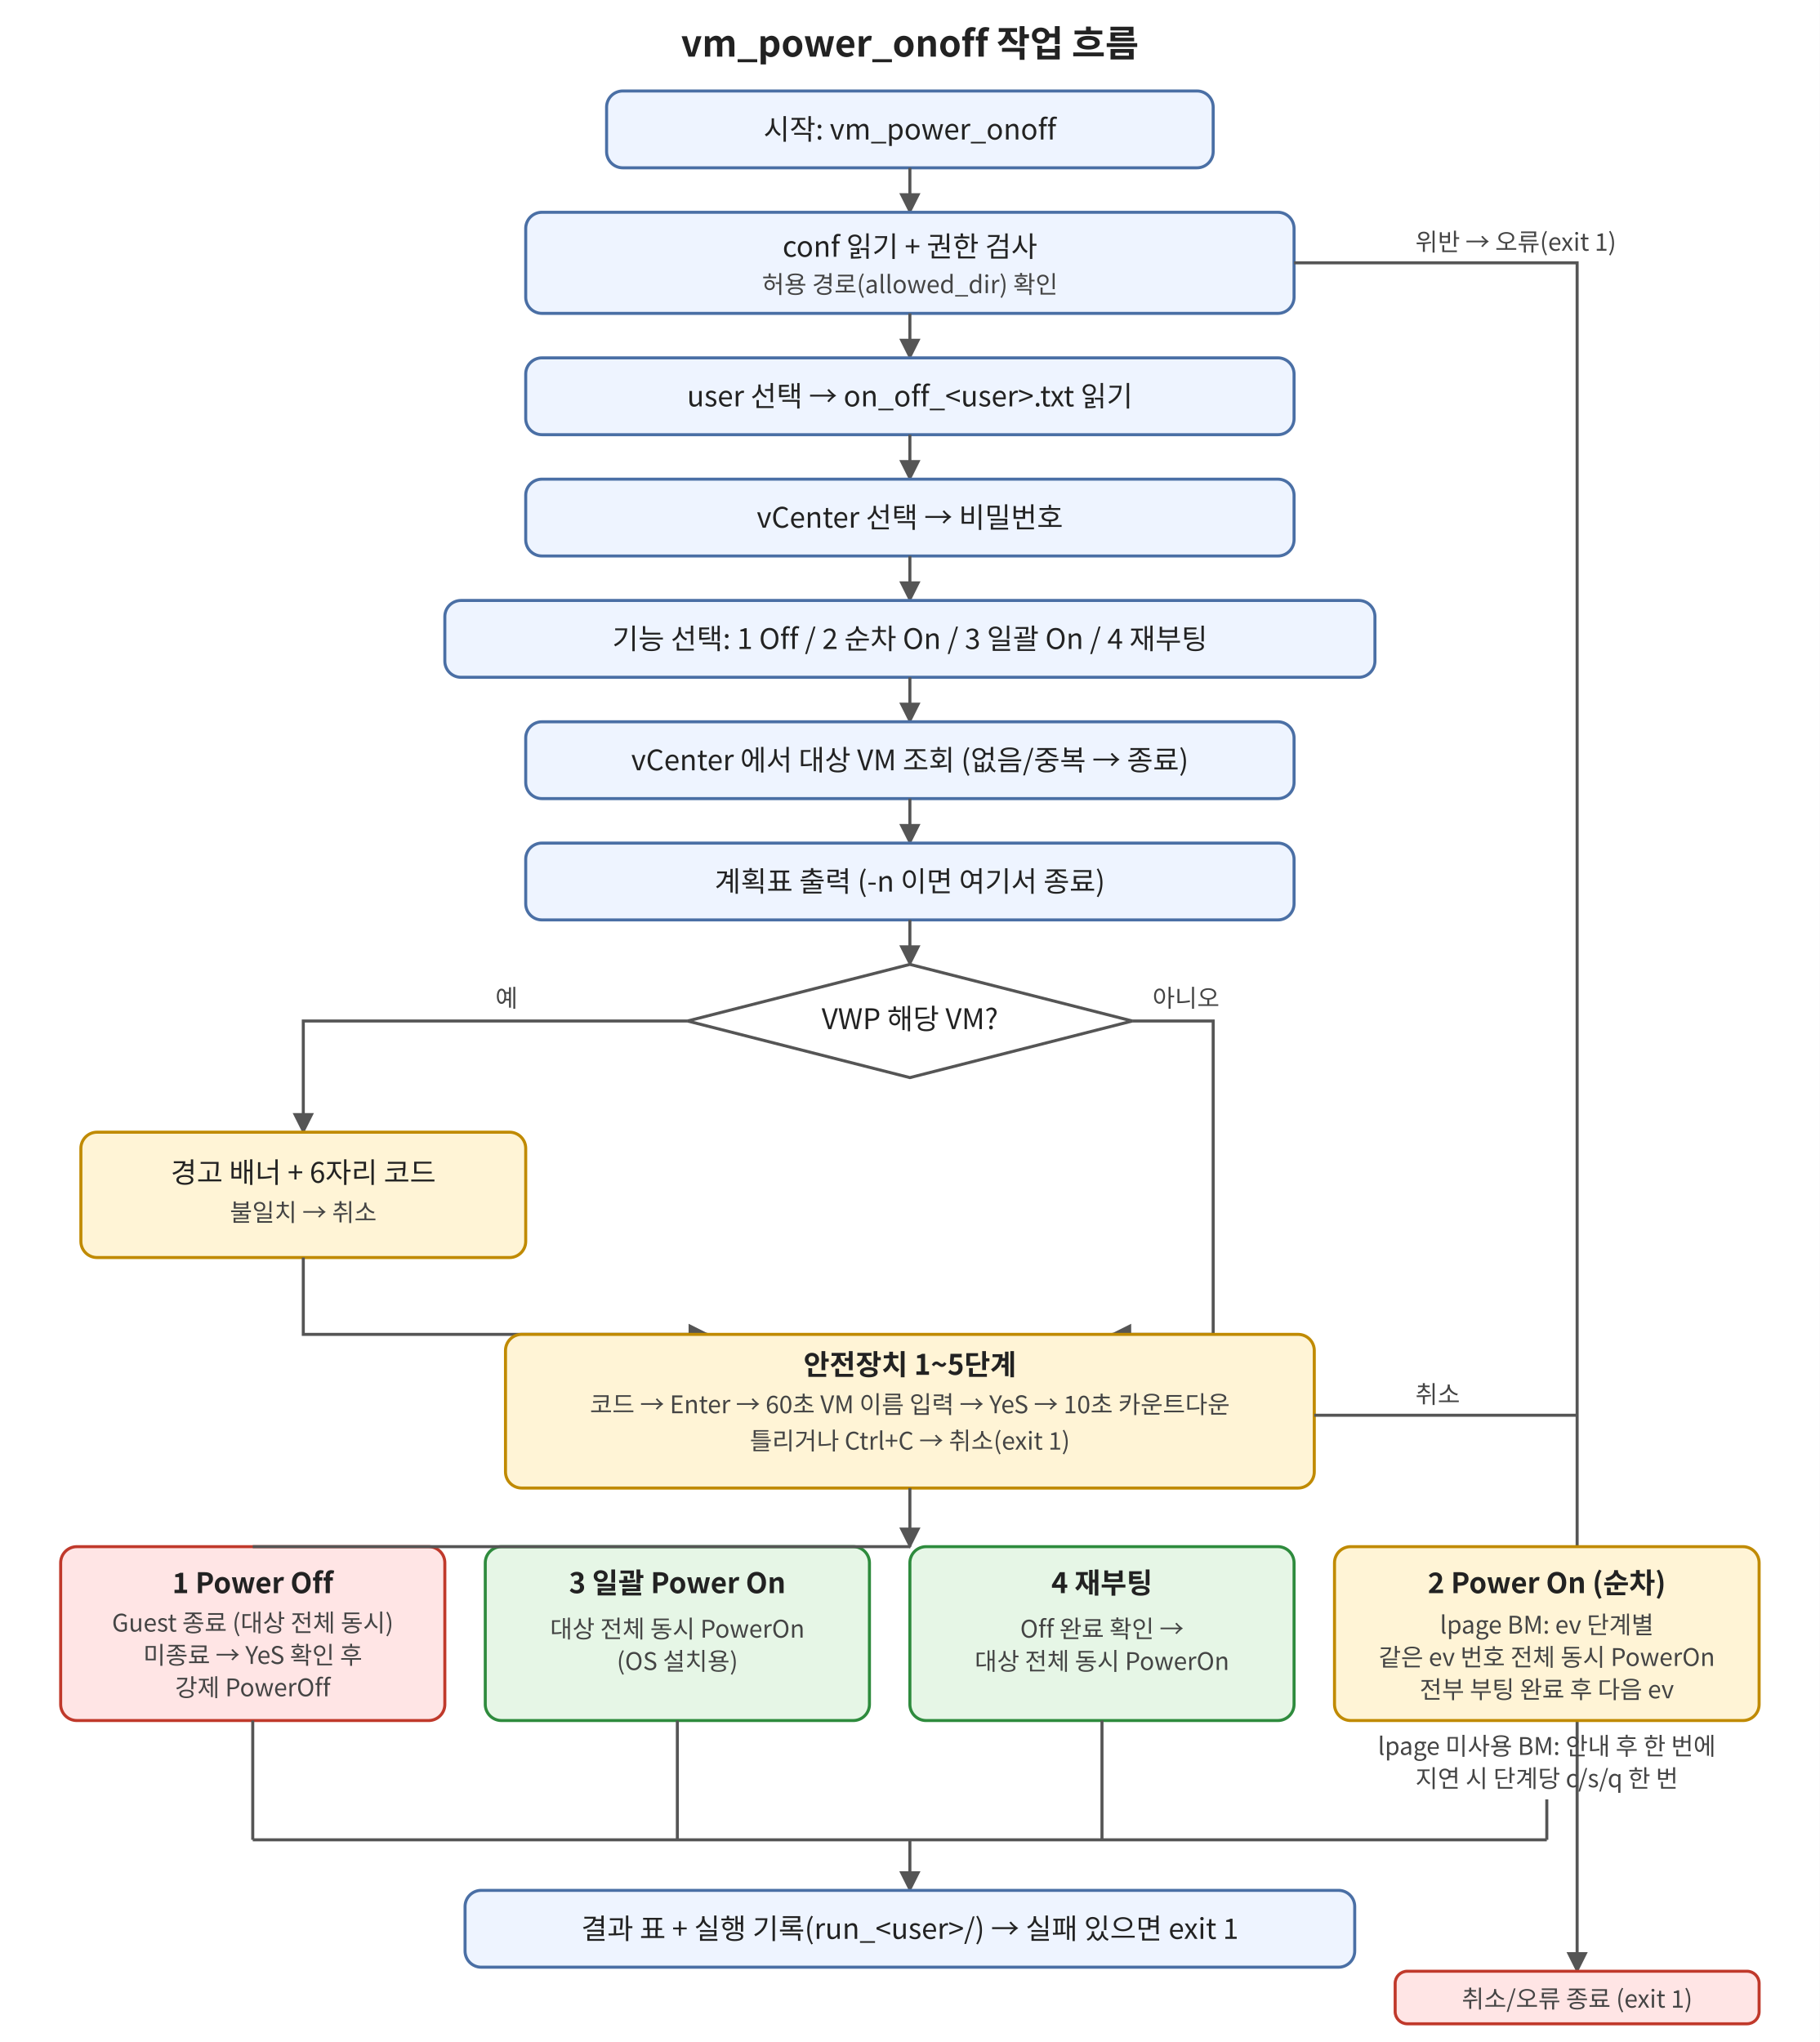
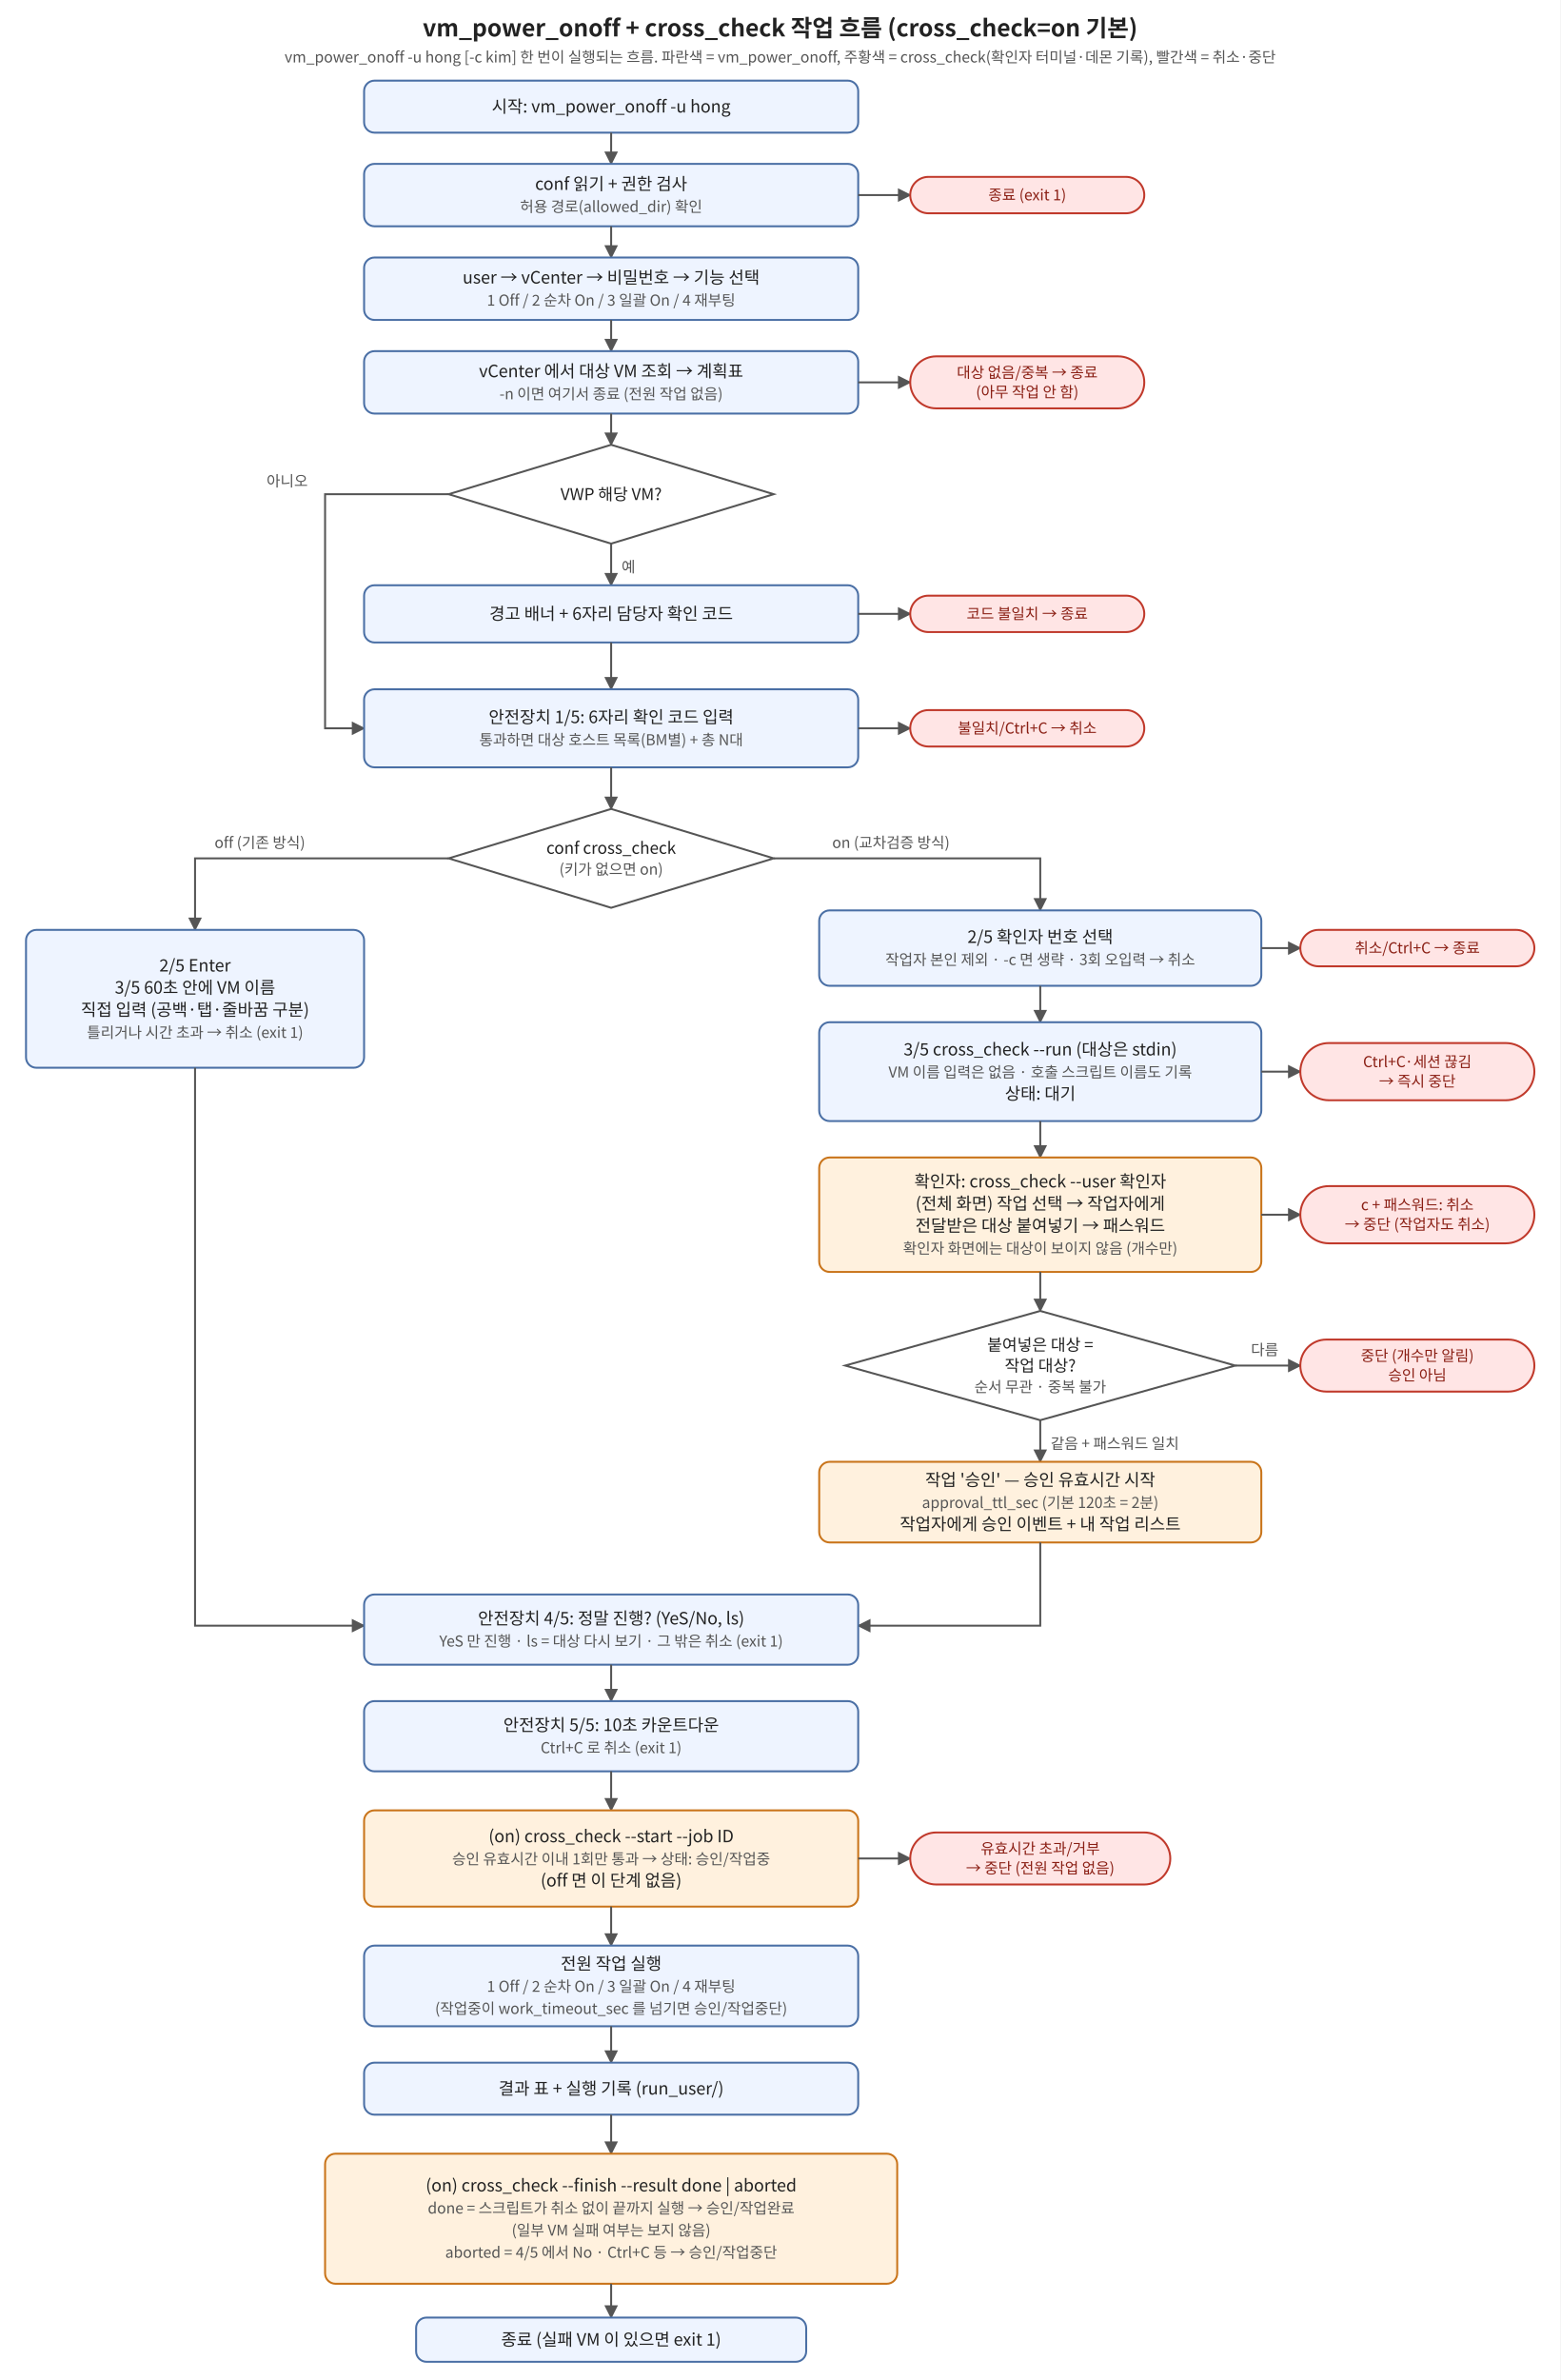
- <svg xmlns="http://www.w3.org/2000/svg" viewBox="0 0 900 1010" font-family="Malgun Gothic, Noto Sans CJK KR, sans-serif" font-size="14">
+ <svg xmlns="http://www.w3.org/2000/svg" width="1200" height="1830" viewBox="0 0 1200 1830" font-family="Malgun Gothic, Noto Sans CJK KR, sans-serif" font-size="13" role="img" aria-label="vm_power_onoff 와 cross_check 작업 흐름도">
  <defs>
    <marker id="a" viewBox="0 0 10 10" refX="9" refY="5" markerWidth="7" markerHeight="7" orient="auto-start-reverse">
      <path d="M0 0L10 5L0 10z" fill="#555" />
    </marker>
    <style>
-       .b{fill:#eef4ff;stroke:#4a6fa5;stroke-width:1.5}
-       .g{fill:#fff4d6;stroke:#c08a00;stroke-width:1.5}
-       .r{fill:#ffe5e5;stroke:#c0392b;stroke-width:1.5}
-       .o{fill:#e6f6e6;stroke:#2e8b3d;stroke-width:1.5}
-       .d{fill:#fff;stroke:#555;stroke-width:1.5}
-       text{fill:#222} .s{font-size:12px;fill:#444}
-       line,path.l{stroke:#555;stroke-width:1.5;fill:none}
-     </style>
+ .b{fill:#eef4ff;stroke:#4a6fa5;stroke-width:1.5}
+ .o{fill:#fff1de;stroke:#c9741a;stroke-width:1.5}
+ .d{fill:#fff;stroke:#555;stroke-width:1.5}
+ .r{fill:#ffe5e5;stroke:#c0392b;stroke-width:1.5}
+ text{fill:#222}
+ .s{fill:#555}
+ .rt{fill:#8a1f14}
+ path.l{stroke:#555;stroke-width:1.5;fill:none}
+ </style>
  </defs>
-   <rect width="900" height="1010" fill="#fff" />
-   <text x="450" y="28" text-anchor="middle" font-size="18" font-weight="bold">vm_power_onoff 작업 흐름</text>
-   <rect class="b" x="300" y="45" width="300" height="38" rx="8" />
-   <text x="450" y="69" text-anchor="middle">시작: vm_power_onoff</text>
-   <line x1="450" y1="83" x2="450" y2="105" marker-end="url(#a)" />
-   <rect class="b" x="260" y="105" width="380" height="50" rx="8" />
-   <text x="450" y="127" text-anchor="middle">conf 읽기 + 권한 검사</text>
-   <text x="450" y="145" text-anchor="middle" class="s">허용 경로(allowed_dir) 확인</text>
-   <path class="l" d="M640 130 H780 V975" marker-end="url(#a)" />
-   <text x="700" y="124" class="s">위반 → 오류(exit 1)</text>
-   <line x1="450" y1="155" x2="450" y2="177" marker-end="url(#a)" />
-   <rect class="b" x="260" y="177" width="380" height="38" rx="8" />
-   <text x="450" y="201" text-anchor="middle">user 선택 → on_off_&lt;user&gt;.txt 읽기</text>
-   <line x1="450" y1="215" x2="450" y2="237" marker-end="url(#a)" />
-   <rect class="b" x="260" y="237" width="380" height="38" rx="8" />
-   <text x="450" y="261" text-anchor="middle">vCenter 선택 → 비밀번호</text>
-   <line x1="450" y1="275" x2="450" y2="297" marker-end="url(#a)" />
-   <rect class="b" x="220" y="297" width="460" height="38" rx="8" />
-   <text x="450" y="321" text-anchor="middle">기능 선택: 1 Off / 2 순차 On / 3 일괄 On / 4 재부팅</text>
-   <line x1="450" y1="335" x2="450" y2="357" marker-end="url(#a)" />
-   <rect class="b" x="260" y="357" width="380" height="38" rx="8" />
-   <text x="450" y="381" text-anchor="middle">vCenter 에서 대상 VM 조회 (없음/중복 → 종료)</text>
-   <line x1="450" y1="395" x2="450" y2="417" marker-end="url(#a)" />
-   <rect class="b" x="260" y="417" width="380" height="38" rx="8" />
-   <text x="450" y="441" text-anchor="middle">계획표 출력 (-n 이면 여기서 종료)</text>
-   <line x1="450" y1="455" x2="450" y2="477" marker-end="url(#a)" />
-   <path class="d" d="M450 477 L560 505 L450 533 L340 505 Z" />
-   <text x="450" y="509" text-anchor="middle">VWP 해당 VM?</text>
-   <path class="l" d="M340 505 H150 V560" marker-end="url(#a)" />
-   <text x="245" y="498" class="s">예</text>
-   <rect class="g" x="40" y="560" width="220" height="62" rx="8" />
-   <text x="150" y="585" text-anchor="middle">경고 배너 + 6자리 코드</text>
-   <text x="150" y="604" text-anchor="middle" class="s">불일치 → 취소</text>
-   <path class="l" d="M150 622 V660 H350" marker-end="url(#a)" />
-   <path class="l" d="M560 505 H600 V660 H550" marker-end="url(#a)" />
-   <text x="570" y="498" class="s">아니오</text>
-   <rect class="g" x="250" y="640" width="400" height="76" rx="8" transform="translate(0,20)" />
-   <text x="450" y="680" text-anchor="middle" font-weight="bold">안전장치 1~5단계</text>
-   <text x="450" y="699" text-anchor="middle" class="s">코드 → Enter → 60초 VM 이름 입력 → YeS → 10초 카운트다운</text>
-   <text x="450" y="717" text-anchor="middle" class="s">틀리거나 Ctrl+C → 취소(exit 1)</text>
-   <path class="l" d="M650 700 H780" />
-   <text x="700" y="694" class="s">취소</text>
-   <line x1="450" y1="736" x2="450" y2="765" marker-end="url(#a)" />
-   <rect class="r" x="30" y="765" width="190" height="86" rx="8" />
-   <text x="125" y="788" text-anchor="middle" font-weight="bold">1 Power Off</text>
-   <text x="125" y="807" text-anchor="middle" class="s">Guest 종료 (대상 전체 동시)</text>
-   <text x="125" y="823" text-anchor="middle" class="s">미종료 → YeS 확인 후</text>
-   <text x="125" y="839" text-anchor="middle" class="s">강제 PowerOff</text>
-   <rect class="o" x="240" y="765" width="190" height="86" rx="8" />
-   <text x="335" y="788" text-anchor="middle" font-weight="bold">3 일괄 Power On</text>
-   <text x="335" y="810" text-anchor="middle" class="s">대상 전체 동시 PowerOn</text>
-   <text x="335" y="826" text-anchor="middle" class="s">(OS 설치용)</text>
-   <rect class="o" x="450" y="765" width="190" height="86" rx="8" />
-   <text x="545" y="788" text-anchor="middle" font-weight="bold">4 재부팅</text>
-   <text x="545" y="810" text-anchor="middle" class="s">Off 완료 확인 →</text>
-   <text x="545" y="826" text-anchor="middle" class="s">대상 전체 동시 PowerOn</text>
-   <rect class="g" x="660" y="765" width="210" height="86" rx="8" />
-   <text x="765" y="788" text-anchor="middle" font-weight="bold">2 Power On (순차)</text>
-   <text x="765" y="808" text-anchor="middle" class="s">lpage BM: ev 단계별</text>
-   <text x="765" y="824" text-anchor="middle" class="s">같은 ev 번호 전체 동시 PowerOn</text>
-   <text x="765" y="840" text-anchor="middle" class="s">전부 부팅 완료 후 다음 ev</text>
-   <text x="765" y="868" text-anchor="middle" class="s">lpage 미사용 BM: 안내 후 한 번에</text>
-   <text x="765" y="884" text-anchor="middle" class="s">지연 시 단계당 c/s/q 한 번</text>
-   <path class="l" d="M450 765 H125 V765" />
-   <line x1="125" y1="851" x2="125" y2="910" />
-   <line x1="335" y1="851" x2="335" y2="910" />
-   <line x1="545" y1="851" x2="545" y2="910" />
-   <line x1="765" y1="890" x2="765" y2="910" />
-   <path class="l" d="M125 910 H765" />
-   <line x1="450" y1="910" x2="450" y2="935" marker-end="url(#a)" />
-   <rect class="b" x="230" y="935" width="440" height="38" rx="8" />
-   <text x="450" y="959" text-anchor="middle">결과 표 + 실행 기록(run_&lt;user&gt;/) → 실패 있으면 exit 1</text>
-   <rect class="r" x="690" y="975" width="180" height="26" rx="6" />
-   <text x="780" y="993" text-anchor="middle" class="s">취소/오류 종료 (exit 1)</text>
+   <rect width="1200" height="1830" fill="#ffffff" />
+   <text x="600.0" y="28" text-anchor="middle" font-size="18" font-weight="bold">vm_power_onoff + cross_check 작업 흐름 (cross_check=on 기본)</text>
+   <text x="600.0" y="48" text-anchor="middle" font-size="11.5" class="s">vm_power_onoff -u hong [-c kim] 한 번이 실행되는 흐름. 파란색 = vm_power_onoff, 주황색 = cross_check(확인자 터미널·데몬 기록), 빨간색 = 취소·중단</text>
+   <rect class="b" x="280" y="62" width="380" height="40" rx="8" />
+   <text x="470" y="86.5" text-anchor="middle" font-size="13">시작: vm_power_onoff -u hong</text>
+   <path class="l" d="M470 102 L470 126" marker-end="url(#a)" />
+   <rect class="b" x="280" y="126" width="380" height="48" rx="8" />
+   <text x="470" y="146.0" text-anchor="middle" font-size="13">conf 읽기 + 권한 검사</text>
+   <text x="470" y="163.0" text-anchor="middle" font-size="11.5" class="s">허용 경로(allowed_dir) 확인</text>
+   <path class="l" d="M660 150 L700 150" marker-end="url(#a)" />
+   <rect class="r" x="700" y="136" width="180" height="28" rx="14" />
+   <text x="790.0" y="154.0" text-anchor="middle" font-size="11.5" class="rt">종료 (exit 1)</text>
+   <path class="l" d="M470 174 L470 198" marker-end="url(#a)" />
+   <rect class="b" x="280" y="198" width="380" height="48" rx="8" />
+   <text x="470" y="218.0" text-anchor="middle" font-size="13">user → vCenter → 비밀번호 → 기능 선택</text>
+   <text x="470" y="235.0" text-anchor="middle" font-size="11.5" class="s">1 Off / 2 순차 On / 3 일괄 On / 4 재부팅</text>
+   <path class="l" d="M470 246 L470 270" marker-end="url(#a)" />
+   <rect class="b" x="280" y="270" width="380" height="48" rx="8" />
+   <text x="470" y="290.0" text-anchor="middle" font-size="13">vCenter 에서 대상 VM 조회 → 계획표</text>
+   <text x="470" y="307.0" text-anchor="middle" font-size="11.5" class="s">-n 이면 여기서 종료 (전원 작업 없음)</text>
+   <path class="l" d="M660 294 L700 294" marker-end="url(#a)" />
+   <rect class="r" x="700" y="274" width="180" height="40" rx="20" />
+   <text x="790.0" y="290.5" text-anchor="middle" font-size="11.5" class="rt">대상 없음/중복 → 종료</text>
+   <text x="790.0" y="305.5" text-anchor="middle" font-size="11.5" class="rt">(아무 작업 안 함)</text>
+   <path class="l" d="M470 318 L470 342" marker-end="url(#a)" />
+   <polygon class="d" points="470,342 595,380 470,418 345,380" />
+   <text x="470" y="384.5" text-anchor="middle" font-size="12.5">VWP 해당 VM?</text>
+   <path class="l" d="M470 418 L470 450" marker-end="url(#a)" />
+   <text x="478" y="440" text-anchor="start" font-size="11.5" class="s">예</text>
+   <rect class="b" x="280" y="450" width="380" height="44" rx="8" />
+   <text x="470" y="476.5" text-anchor="middle" font-size="13">경고 배너 + 6자리 담당자 확인 코드</text>
+   <path class="l" d="M660 472 L700 472" marker-end="url(#a)" />
+   <rect class="r" x="700" y="458" width="180" height="28" rx="14" />
+   <text x="790.0" y="476.0" text-anchor="middle" font-size="11.5" class="rt">코드 불일치 → 종료</text>
+   <path class="l" d="M345 380 L250 380 L250 560 L280 560" marker-end="url(#a)" />
+   <text x="205" y="374" text-anchor="start" font-size="11.5" class="s">아니오</text>
+   <path class="l" d="M470 494 L470 530" marker-end="url(#a)" />
+   <rect class="b" x="280" y="530" width="380" height="60" rx="8" />
+   <text x="470" y="556.0" text-anchor="middle" font-size="13">안전장치 1/5: 6자리 확인 코드 입력</text>
+   <text x="470" y="573.0" text-anchor="middle" font-size="11.5" class="s">통과하면 대상 호스트 목록(BM별) + 총 N대</text>
+   <path class="l" d="M660 560 L700 560" marker-end="url(#a)" />
+   <rect class="r" x="700" y="546" width="180" height="28" rx="14" />
+   <text x="790.0" y="564.0" text-anchor="middle" font-size="11.5" class="rt">불일치/Ctrl+C → 취소</text>
+   <path class="l" d="M470 590 L470 622" marker-end="url(#a)" />
+   <polygon class="d" points="470,622 595,660 470,698 345,660" />
+   <text x="470" y="656.5" text-anchor="middle" font-size="12.5">conf cross_check</text>
+   <text x="470" y="672.5" text-anchor="middle" font-size="11.5" class="s">(키가 없으면 on)</text>
+   <path class="l" d="M345 660 L150 660 L150 715" marker-end="url(#a)" />
+   <text x="165" y="652" text-anchor="start" font-size="11.5" class="s">off (기존 방식)</text>
+   <rect class="b" x="20" y="715" width="260" height="106" rx="8" />
+   <text x="150" y="747.0" text-anchor="middle" font-size="13">2/5 Enter</text>
+   <text x="150" y="764.0" text-anchor="middle" font-size="13">3/5 60초 안에 VM 이름</text>
+   <text x="150" y="781.0" text-anchor="middle" font-size="13">직접 입력 (공백·탭·줄바꿈 구분)</text>
+   <text x="150" y="798.0" text-anchor="middle" font-size="11.5" class="s">틀리거나 시간 초과 → 취소 (exit 1)</text>
+   <path class="l" d="M595 660 L800 660 L800 700" marker-end="url(#a)" />
+   <text x="640" y="652" text-anchor="start" font-size="11.5" class="s">on (교차검증 방식)</text>
+   <rect class="b" x="630" y="700" width="340" height="58" rx="8" />
+   <text x="800" y="725.0" text-anchor="middle" font-size="13">2/5 확인자 번호 선택</text>
+   <text x="800" y="742.0" text-anchor="middle" font-size="11.5" class="s">작업자 본인 제외 · -c 면 생략 · 3회 오입력 → 취소</text>
+   <path class="l" d="M970 729 L1000 729" marker-end="url(#a)" />
+   <rect class="r" x="1000" y="715" width="180" height="28" rx="14" />
+   <text x="1090.0" y="733.0" text-anchor="middle" font-size="11.5" class="rt">취소/Ctrl+C → 종료</text>
+   <path class="l" d="M800 758 L800 786" marker-end="url(#a)" />
+   <rect class="b" x="630" y="786" width="340" height="76" rx="8" />
+   <text x="800" y="811.5" text-anchor="middle" font-size="13">3/5 cross_check --run (대상은 stdin)</text>
+   <text x="800" y="828.5" text-anchor="middle" font-size="11.5" class="s">VM 이름 입력은 없음 · 호출 스크립트 이름도 기록</text>
+   <text x="800" y="845.5" text-anchor="middle" font-size="13">상태: 대기</text>
+   <path class="l" d="M970 824 L1000 824" marker-end="url(#a)" />
+   <rect class="r" x="1000" y="802" width="180" height="44" rx="22" />
+   <text x="1090.0" y="820.5" text-anchor="middle" font-size="11.5" class="rt">Ctrl+C·세션 끊김</text>
+   <text x="1090.0" y="835.5" text-anchor="middle" font-size="11.5" class="rt">→ 즉시 중단</text>
+   <path class="l" d="M800 862 L800 890" marker-end="url(#a)" />
+   <rect class="o" x="630" y="890" width="340" height="88" rx="8" />
+   <text x="800" y="913.0" text-anchor="middle" font-size="13">확인자: cross_check --user 확인자</text>
+   <text x="800" y="930.0" text-anchor="middle" font-size="13">(전체 화면) 작업 선택 → 작업자에게</text>
+   <text x="800" y="947.0" text-anchor="middle" font-size="13">전달받은 대상 붙여넣기 → 패스워드</text>
+   <text x="800" y="964.0" text-anchor="middle" font-size="11.5" class="s">확인자 화면에는 대상이 보이지 않음 (개수만)</text>
+   <path class="l" d="M970 934 L1000 934" marker-end="url(#a)" />
+   <rect class="r" x="1000" y="912" width="180" height="44" rx="22" />
+   <text x="1090.0" y="930.5" text-anchor="middle" font-size="11.5" class="rt">c + 패스워드: 취소</text>
+   <text x="1090.0" y="945.5" text-anchor="middle" font-size="11.5" class="rt">→ 중단 (작업자도 취소)</text>
+   <path class="l" d="M800 978 L800 1008" marker-end="url(#a)" />
+   <polygon class="d" points="800,1008 950,1050 800,1092 650,1050" />
+   <text x="800" y="1038.5" text-anchor="middle" font-size="12.5">붙여넣은 대상 =</text>
+   <text x="800" y="1054.5" text-anchor="middle" font-size="12.5">작업 대상?</text>
+   <text x="800" y="1070.5" text-anchor="middle" font-size="11.5" class="s">순서 무관 · 중복 불가</text>
+   <path class="l" d="M950 1050 L1000 1050" marker-end="url(#a)" />
+   <text x="962" y="1042" text-anchor="start" font-size="11.5" class="s">다름</text>
+   <rect class="r" x="1000" y="1030" width="180" height="40" rx="20" />
+   <text x="1090.0" y="1046.5" text-anchor="middle" font-size="11.5" class="rt">중단 (개수만 알림)</text>
+   <text x="1090.0" y="1061.5" text-anchor="middle" font-size="11.5" class="rt">승인 아님</text>
+   <path class="l" d="M800 1092 L800 1124" marker-end="url(#a)" />
+   <text x="808" y="1114" text-anchor="start" font-size="11.5" class="s">같음 + 패스워드 일치</text>
+   <rect class="o" x="630" y="1124" width="340" height="62" rx="8" />
+   <text x="800" y="1142.5" text-anchor="middle" font-size="13">작업 '승인' — 승인 유효시간 시작</text>
+   <text x="800" y="1159.5" text-anchor="middle" font-size="11.5" class="s">approval_ttl_sec (기본 120초 = 2분)</text>
+   <text x="800" y="1176.5" text-anchor="middle" font-size="13">작업자에게 승인 이벤트 + 내 작업 리스트</text>
+   <path class="l" d="M150 821 L150 1250 L280 1250" marker-end="url(#a)" />
+   <path class="l" d="M800 1186 L800 1250 L660 1250" marker-end="url(#a)" />
+   <rect class="b" x="280" y="1226" width="380" height="54" rx="8" />
+   <text x="470" y="1249.0" text-anchor="middle" font-size="13">안전장치 4/5: 정말 진행? (YeS/No, ls)</text>
+   <text x="470" y="1266.0" text-anchor="middle" font-size="11.5" class="s">YeS 만 진행 · ls = 대상 다시 보기 · 그 밖은 취소 (exit 1)</text>
+   <path class="l" d="M470 1280 L470 1308" marker-end="url(#a)" />
+   <rect class="b" x="280" y="1308" width="380" height="54" rx="8" />
+   <text x="470" y="1331.0" text-anchor="middle" font-size="13">안전장치 5/5: 10초 카운트다운</text>
+   <text x="470" y="1348.0" text-anchor="middle" font-size="11.5" class="s">Ctrl+C 로 취소 (exit 1)</text>
+   <path class="l" d="M470 1362 L470 1392" marker-end="url(#a)" />
+   <rect class="o" x="280" y="1392" width="380" height="74" rx="8" />
+   <text x="470" y="1416.5" text-anchor="middle" font-size="13">(on) cross_check --start --job ID</text>
+   <text x="470" y="1433.5" text-anchor="middle" font-size="11.5" class="s">승인 유효시간 이내 1회만 통과 → 상태: 승인/작업중</text>
+   <text x="470" y="1450.5" text-anchor="middle" font-size="13">(off 면 이 단계 없음)</text>
+   <path class="l" d="M660 1429 L700 1429" marker-end="url(#a)" />
+   <rect class="r" x="700" y="1409" width="200" height="40" rx="20" />
+   <text x="800.0" y="1425.5" text-anchor="middle" font-size="11.5" class="rt">유효시간 초과/거부</text>
+   <text x="800.0" y="1440.5" text-anchor="middle" font-size="11.5" class="rt">→ 중단 (전원 작업 없음)</text>
+   <path class="l" d="M470 1466 L470 1496" marker-end="url(#a)" />
+   <rect class="b" x="280" y="1496" width="380" height="62" rx="8" />
+   <text x="470" y="1514.5" text-anchor="middle" font-size="13">전원 작업 실행</text>
+   <text x="470" y="1531.5" text-anchor="middle" font-size="11.5" class="s">1 Off / 2 순차 On / 3 일괄 On / 4 재부팅</text>
+   <text x="470" y="1548.5" text-anchor="middle" font-size="11.5" class="s">(작업중이 work_timeout_sec 를 넘기면 승인/작업중단)</text>
+   <path class="l" d="M470 1558 L470 1586" marker-end="url(#a)" />
+   <rect class="b" x="280" y="1586" width="380" height="40" rx="8" />
+   <text x="470" y="1610.5" text-anchor="middle" font-size="13">결과 표 + 실행 기록 (run_user/)</text>
+   <path class="l" d="M470 1626 L470 1656" marker-end="url(#a)" />
+   <rect class="o" x="250" y="1656" width="440" height="100" rx="8" />
+   <text x="470" y="1685.0" text-anchor="middle" font-size="13">(on) cross_check --finish --result done | aborted</text>
+   <text x="470" y="1702.0" text-anchor="middle" font-size="11.5" class="s">done = 스크립트가 취소 없이 끝까지 실행 → 승인/작업완료</text>
+   <text x="470" y="1719.0" text-anchor="middle" font-size="11.5" class="s">(일부 VM 실패 여부는 보지 않음)</text>
+   <text x="470" y="1736.0" text-anchor="middle" font-size="11.5" class="s">aborted = 4/5 에서 No · Ctrl+C 등 → 승인/작업중단</text>
+   <path class="l" d="M470 1756 L470 1782" marker-end="url(#a)" />
+   <rect class="b" x="320" y="1782" width="300" height="34" rx="8" />
+   <text x="470" y="1803.5" text-anchor="middle" font-size="13">종료 (실패 VM 이 있으면 exit 1)</text>
</svg>
